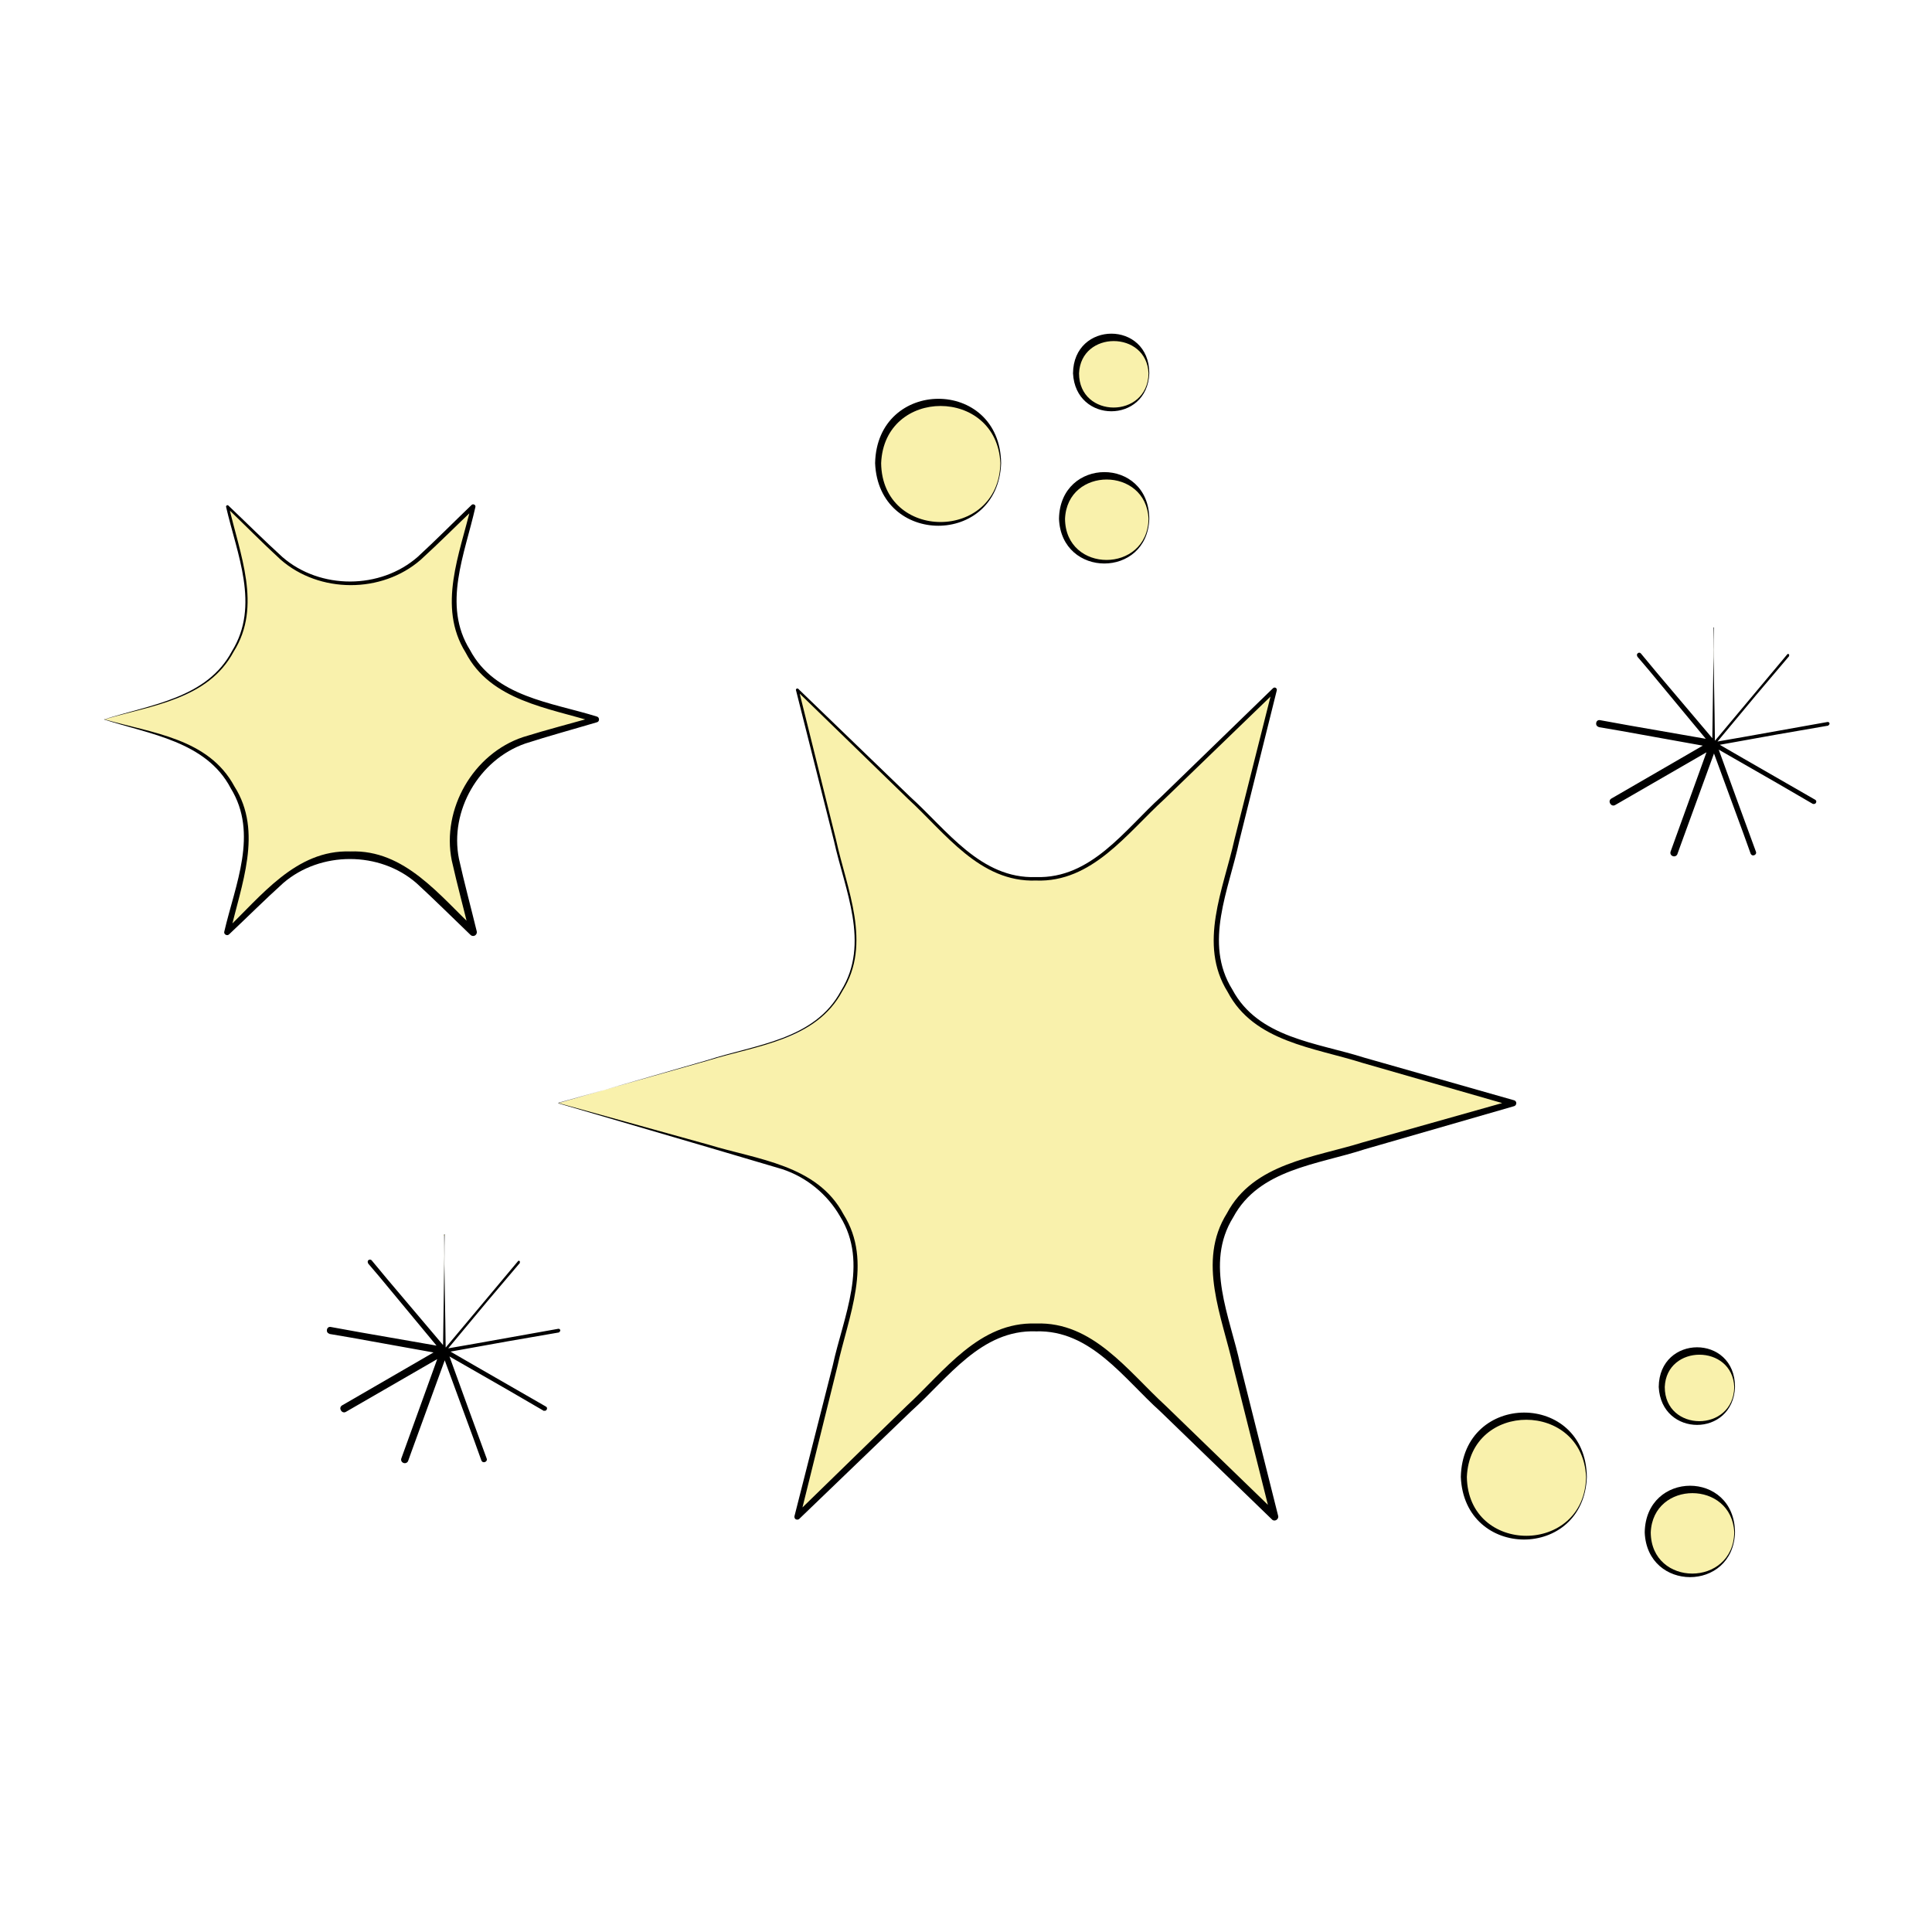
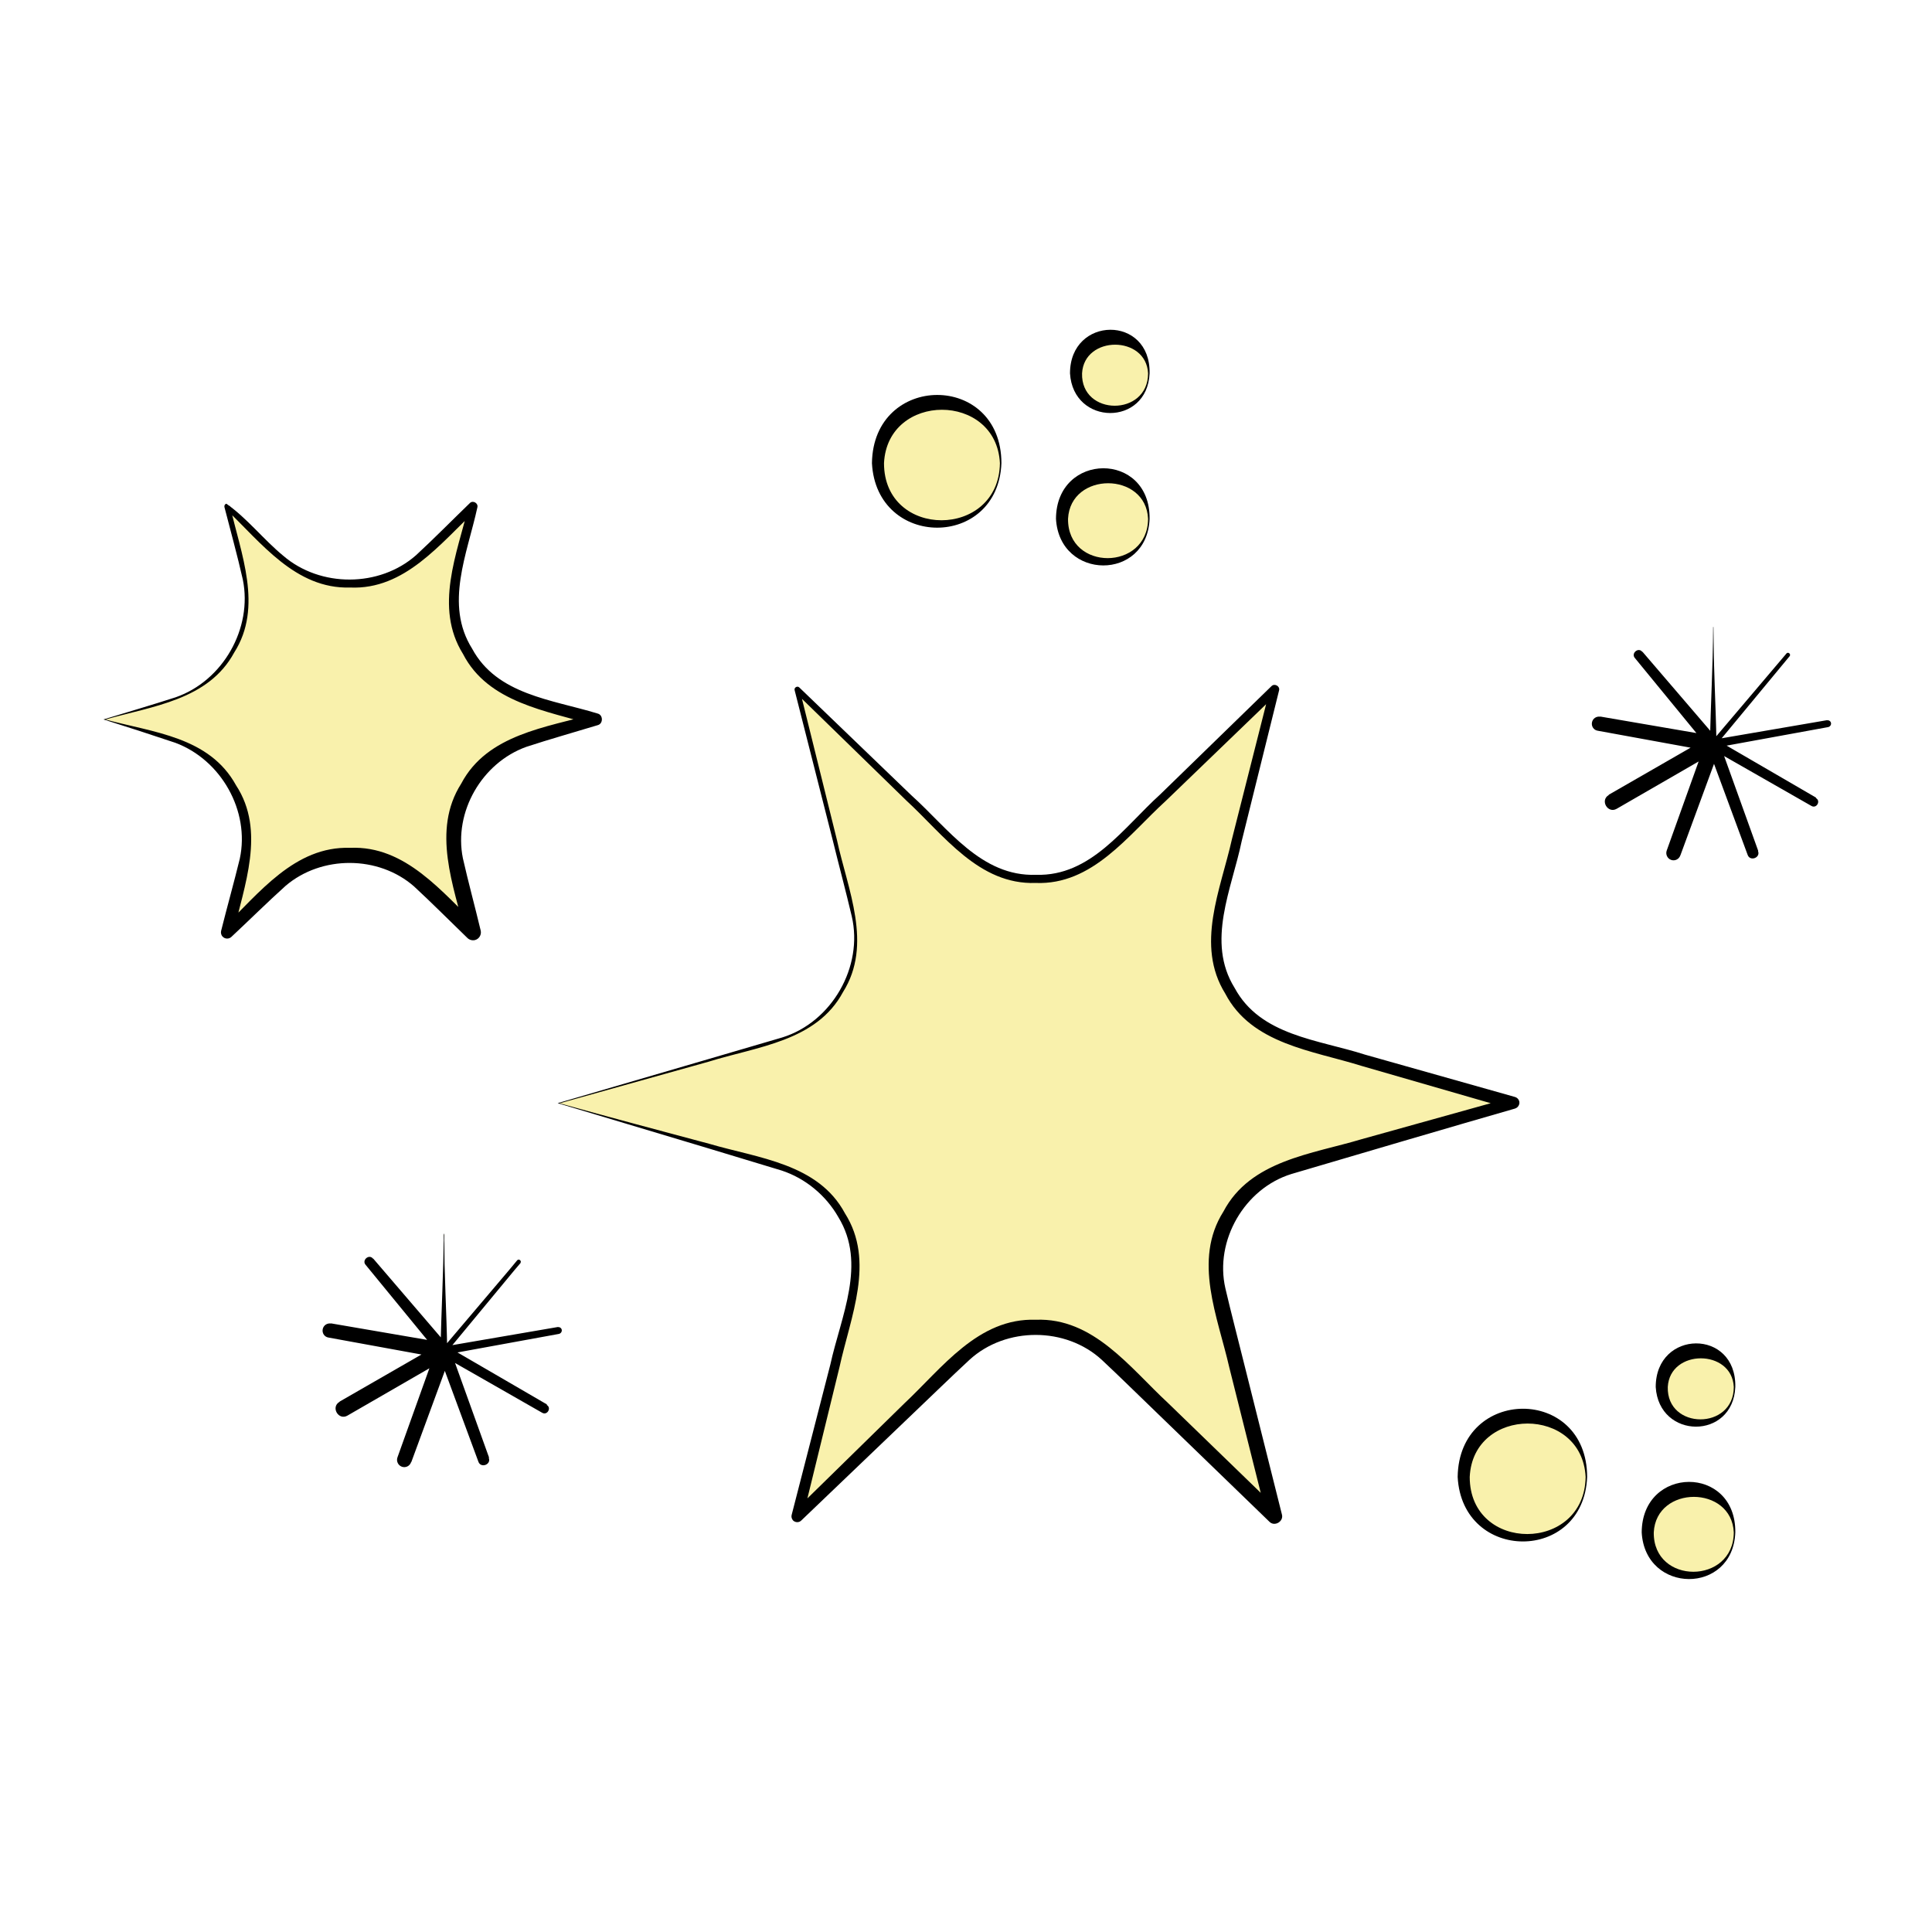
<svg xmlns="http://www.w3.org/2000/svg" id="Layer_1" data-name="Layer 1" viewBox="0 0 128.18 128.18">
  <defs>
    <style>
      .cls-1 {
        fill: #f9f1ac;
      }
    </style>
  </defs>
  <g>
    <path class="cls-1" d="M37.05,73.19l14.6-4.17c3.68-1.05,5.86-4.83,4.93-8.54l-3.69-14.72,10.91,10.56c2.75,2.66,7.12,2.66,9.86,0l10.91-10.56-3.69,14.72c-.93,3.71,1.25,7.49,4.93,8.54l14.6,4.17-14.6,4.17c-3.68,1.05-5.86,4.83-4.93,8.54l3.69,14.72-10.91-10.56c-2.75-2.66-7.12-2.66-9.86,0l-10.91,10.56,3.69-14.72c.93-3.71-1.25-7.49-4.93-8.54l-14.6-4.17Z" />
-     <path d="M37.03,73.19l9.92-2.86c3.16-1.03,7.12-1.34,8.85-4.6,1.95-3.13.24-6.7-.47-9.94,0,0-2.52-10-2.52-10-.03-.08.09-.15.15-.09,0,0,7.42,7.16,7.42,7.16,2.45,2.21,4.69,5.46,8.35,5.33,3.67.12,5.88-3.13,8.33-5.35,0,0,7.4-7.18,7.4-7.18.06-.06.15-.06.21,0,.04.04.05.09.04.14l-2.49,10c-.68,3.22-2.39,6.75-.46,9.85,1.72,3.23,5.62,3.52,8.75,4.52,0,0,9.91,2.82,9.91,2.82.12.02.21.13.17.26-.02.07-.07.12-.14.14l-9.91,2.86c-3.11,1.02-7,1.31-8.72,4.51-1.92,3.09-.21,6.6.47,9.8,0,0,2.51,10.01,2.51,10.01.06.23-.24.42-.41.24,0,0-7.41-7.17-7.41-7.17-2.44-2.19-4.62-5.42-8.25-5.31-3.63-.13-5.83,3.1-8.27,5.29,0,0-7.43,7.15-7.43,7.15-.07.07-.2.07-.27,0-.05-.05-.06-.12-.05-.18l2.54-10c.7-3.23,2.42-6.76.49-9.88-.84-1.47-2.23-2.61-3.84-3.14l-4.97-1.47-9.89-2.9h0ZM37.08,73.19l9.95,2.76c3.2.98,7.18,1.32,8.93,4.61,1.99,3.16.31,6.81-.4,10.09,0,0-2.48,10.01-2.48,10.01l-.32-.18,7.39-7.2c2.49-2.29,4.81-5.6,8.58-5.47,3.77-.14,6.1,3.16,8.6,5.45,0,0,7.41,7.18,7.41,7.18l-.41.24-2.51-10.01c-.73-3.3-2.42-6.98-.42-10.17,1.76-3.33,5.79-3.7,9.02-4.71,0,0,9.93-2.8,9.93-2.8v.38h-.04s-9.91-2.85-9.91-2.85c-3.21-1.02-7.21-1.39-8.95-4.71-1.98-3.18-.28-6.82.45-10.11,0,0,2.52-9.99,2.52-9.99l.25.14-7.42,7.17c-2.48,2.26-4.79,5.54-8.52,5.4-3.73.13-6.02-3.16-8.5-5.43,0,0-7.4-7.19-7.4-7.19l.15-.09,2.49,10.01c.71,3.27,2.4,6.89.42,10.03-1.75,3.28-5.71,3.61-8.9,4.61,0,0-9.92,2.8-9.92,2.8h0Z" />
+     <path d="M37,73.19l9.92-2.9,4.98-1.46c3.29-1.02,5.39-4.69,4.61-8.04-.39-1.66-.84-3.33-1.25-5l-2.54-10c-.05-.17.18-.31.31-.18,0,0,7.43,7.15,7.43,7.15,2.44,2.19,4.64,5.41,8.28,5.28,3.63.11,5.8-3.13,8.23-5.33,0,0,7.39-7.19,7.39-7.19.2-.2.58,0,.5.29,0,0-2.48,10-2.48,10-.66,3.18-2.37,6.67-.47,9.73,1.71,3.18,5.55,3.43,8.65,4.43,0,0,9.92,2.8,9.92,2.8.23.05.38.28.31.5-.04.14-.15.24-.28.28-3.53,1.01-11.45,3.34-14.83,4.34-3.11.96-5.11,4.42-4.38,7.59.38,1.63.83,3.33,1.24,4.99l2.51,10.01c.13.46-.49.83-.83.48,0,0-7.41-7.17-7.41-7.17-1.23-1.18-2.48-2.42-3.7-3.56-2.39-2.21-6.37-2.22-8.78-.02-1.23,1.14-2.48,2.36-3.72,3.54l-7.45,7.13c-.15.15-.39.14-.54,0-.09-.1-.13-.24-.1-.36,0,0,2.57-9.99,2.57-9.99.7-3.2,2.43-6.68.53-9.78-.82-1.44-2.18-2.57-3.76-3.09l-4.99-1.51-9.87-2.96h0ZM37.1,73.19c3.35.94,6.69,1.82,9.97,2.7,3.23.95,7.22,1.3,8.99,4.61,2.02,3.18.36,6.88-.36,10.19,0,0-2.45,10.02-2.45,10.02,0,0-.63-.37-.63-.37l7.37-7.22c2.51-2.35,4.9-5.69,8.73-5.56,3.83-.15,6.25,3.19,8.77,5.52,0,0,7.41,7.18,7.41,7.18,0,0-.83.48-.83.48l-2.51-10.01c-.76-3.35-2.44-7.11-.39-10.35,1.79-3.4,5.88-3.81,9.17-4.8,0,0,9.94-2.77,9.94-2.77v.77h-.04s-9.9-2.86-9.9-2.86c-3.25-1.02-7.3-1.44-9.05-4.8-2-3.22-.3-6.91.44-10.23,0,0,2.53-9.99,2.53-9.99l.5.29-7.43,7.16c-2.5,2.28-4.85,5.58-8.62,5.43-3.77.13-6.09-3.18-8.58-5.47,0,0-7.39-7.2-7.39-7.2,0,0,.31-.18.31-.18l2.48,10.01c.71,3.28,2.39,6.92.4,10.08-1.76,3.28-5.73,3.62-8.92,4.62,0,0-9.92,2.77-9.92,2.77h0Z" />
  </g>
  <g>
    <path class="cls-1" d="M6.92,47.73l4.32-1.23c3.68-1.05,5.86-4.83,4.93-8.54l-1.09-4.35,3.22,3.12c2.75,2.66,7.12,2.66,9.86,0l3.22-3.12-1.09,4.35c-.93,3.71,1.25,7.49,4.93,8.54l4.32,1.23-4.32,1.23c-3.68,1.05-5.86,4.83-4.93,8.54l1.09,4.35-3.22-3.12c-2.75-2.66-7.12-2.66-9.86,0l-3.22,3.12,1.09-4.35c.93-3.71-1.25-7.49-4.93-8.54l-4.32-1.23Z" />
-     <path d="M6.9,47.73c3.05-.98,6.83-1.39,8.49-4.53,1.87-3.02.33-6.44-.39-9.57-.02-.08.09-.15.15-.09,1.2,1.14,2.38,2.32,3.59,3.42,2.5,2.17,6.5,2.16,8.98-.02,1.21-1.11,2.38-2.3,3.57-3.44.1-.1.29,0,.25.14-.69,3.1-2.22,6.5-.36,9.48,1.66,3.12,5.37,3.47,8.42,4.42.19.05.19.34,0,.38-1.58.47-3.2.91-4.75,1.41-3.07,1.07-5.04,4.46-4.4,7.65.35,1.58.79,3.21,1.18,4.81.03.13-.05.27-.18.3-.08.02-.17,0-.23-.06-1.19-1.14-2.38-2.33-3.58-3.43-2.45-2.14-6.37-2.14-8.84-.02-1.21,1.09-2.4,2.28-3.6,3.41-.13.13-.37,0-.32-.18.72-3.11,2.28-6.5.43-9.51-1.63-3.12-5.42-3.59-8.42-4.57h0ZM6.95,47.73c3.14.91,6.88,1.25,8.6,4.44,1.93,3.03.43,6.57-.28,9.73,0,0-.32-.18-.32-.18,2.37-2.24,4.66-5.35,8.29-5.23,3.63-.14,5.94,2.96,8.33,5.19,0,0-.41.24-.41.24-.39-1.62-.82-3.19-1.19-4.84-.68-3.41,1.43-7.08,4.74-8.18,1.61-.5,3.2-.91,4.8-1.36v.38h-.04c-3.1-.96-6.92-1.43-8.58-4.63-1.9-3.06-.37-6.57.37-9.73,0,0,.25.14.25.14-1.2,1.14-2.36,2.31-3.6,3.44-2.58,2.25-6.73,2.24-9.3-.02-1.23-1.13-2.39-2.31-3.58-3.46l.15-.09c.71,3.15,2.23,6.65.32,9.67-1.69,3.16-5.43,3.56-8.54,4.48h0Z" />
+     <path d="M6.87,47.73c1.57-.48,3.22-.96,4.79-1.47,3.13-1.09,5.11-4.57,4.45-7.81-.36-1.6-.81-3.21-1.22-4.81-.02-.1.03-.2.13-.22,1.35.94,2.49,2.4,3.77,3.45,2.46,2.12,6.39,2.11,8.82-.04,1.19-1.1,2.37-2.3,3.56-3.45.2-.21.58,0,.5.29-.67,3.08-2.19,6.42-.35,9.36,1.65,3.07,5.3,3.38,8.33,4.31.37.09.38.67.01.77-1.58.48-3.22.94-4.74,1.44-2.95,1.06-4.83,4.32-4.21,7.39.35,1.55.8,3.2,1.18,4.79.07.28-.1.57-.38.64-.18.04-.36-.01-.49-.13-1.18-1.14-2.38-2.35-3.55-3.43-2.35-2.06-6.13-2.08-8.52-.04-1.19,1.07-2.4,2.27-3.6,3.39-.16.15-.42.15-.58-.02-.1-.1-.13-.25-.1-.38.4-1.6.86-3.23,1.24-4.79.68-3.17-1.24-6.56-4.28-7.69-1.58-.53-3.24-1.07-4.77-1.55h0ZM6.97,47.73c3.21.87,6.92,1.15,8.69,4.37,1.99,3.04.53,6.67-.19,9.86,0,0-.68-.39-.68-.39,2.39-2.29,4.75-5.44,8.44-5.32,3.69-.16,6.11,2.97,8.52,5.24,0,0-.87.5-.87.5-.78-3.22-2.26-6.89-.28-10,1.73-3.28,5.65-3.72,8.84-4.64,0,0,0,.77,0,.77,0,0-.04-.01-.04-.01-3.13-.96-7.01-1.48-8.68-4.72-1.93-3.1-.39-6.66.38-9.85,0,0,.5.29.5.29-2.39,2.22-4.74,5.31-8.37,5.15-3.63.11-5.91-2.99-8.28-5.24,0,0,.31-.18.31-.18.71,3.16,2.21,6.7.28,9.73-1.71,3.16-5.43,3.56-8.56,4.45h0Z" />
  </g>
  <g>
    <polygon class="cls-1" points="113.68 41.65 113.69 49.33 118.63 43.45 113.7 49.34 121.26 48.01 113.7 49.35 120.35 53.19 113.69 49.36 116.31 56.58 113.68 49.36 111.05 56.58 113.67 49.36 107.01 53.19 113.66 49.35 106.1 48.01 113.66 49.34 108.73 43.45 113.67 49.33 113.68 41.65" />
-     <path d="M113.68,41.62l.05,7.71-.08-.03,4.93-5.89c.05-.07.17.02.11.09,0,0-4.91,5.9-4.91,5.9l-.09-.15,7.56-1.35c.06-.01.12.03.13.09.01.06-.03.12-.09.13l-7.56,1.36.04-.25,6.66,3.83c.17.09.02.36-.15.26,0,0-6.66-3.82-6.66-3.82l.24-.2,2.64,7.21c.08.22-.27.35-.34.13,0,0-2.65-7.21-2.65-7.21h.38l-2.6,7.23c-.04.12-.18.19-.31.14-.13-.05-.19-.18-.14-.31l2.61-7.22.36.3-6.65,3.84c-.27.16-.53-.27-.25-.43,0,0,6.65-3.85,6.65-3.85l.08.46-7.56-1.36c-.29-.05-.22-.51.08-.45,0,0,7.56,1.37,7.56,1.37l-.18.31-4.9-5.91c-.13-.14.1-.35.23-.19,0,0,4.91,5.91,4.91,5.91l-.18.07.11-7.71h0ZM113.68,41.67c0,2.6.08,5.14.1,7.66,0,.1-.13.14-.18.07,0,0-4.98-5.85-4.98-5.85l.23-.19,4.96,5.86c.12.13-.01.34-.18.31,0,0-7.57-1.29-7.57-1.29l.08-.45,7.57,1.32c.23.03.28.36.08.46,0,0-6.65,3.85-6.65,3.85l-.25-.43,6.66-3.83c.12-.07.27-.03.34.09.04.07.04.14.02.21l-2.63,7.22-.45-.16,2.67-7.2c.06-.17.32-.17.38,0,0,0,2.62,7.22,2.62,7.22l-.34.13-2.6-7.23c-.03-.09.01-.18.1-.21.05-.02.1-.01.14.01l6.65,3.85-.15.26-6.64-3.86c-.11-.06-.08-.23.04-.25,0,0,7.57-1.32,7.57-1.32l.04.22-7.57,1.31c-.08.02-.14-.09-.09-.15l4.95-5.87.11.09-4.96,5.86s-.05.02-.07,0c-.05-.02.04-7.66.02-7.69h0Z" />
+     <path d="M113.68,41.6l.1,7.73-.17-.06,4.91-5.91c.11-.14.33.04.21.18,0,0-4.9,5.92-4.9,5.92l-.17-.3,7.56-1.37c.12-.02.24.06.26.18s-.06.24-.19.27l-7.56,1.38.09-.49,6.66,3.82c.34.19.04.72-.3.52,0,0-6.67-3.81-6.67-3.81l.48-.4,2.65,7.21c.17.44-.53.7-.69.25,0,0-2.66-7.2-2.66-7.2h.75l-2.56,7.24c-.09.25-.36.38-.61.29-.25-.09-.38-.37-.29-.62,0,0,2.59-7.23,2.59-7.23l.74.62-6.65,3.84c-.59.34-1.12-.56-.53-.91,0,0,6.66-3.83,6.66-3.83l.17.94-7.56-1.38c-.26-.04-.43-.29-.38-.55.05-.26.29-.42.55-.38,0,0,7.55,1.39,7.55,1.39l-.38.66-4.87-5.94c-.28-.31.23-.75.49-.41,0,0,4.85,5.95,4.86,5.95,0,0-.37.13-.37.13.04-2.58.2-5.18.21-7.73h0ZM113.68,41.7c0,2.57.16,5.09.2,7.63.01.19-.25.28-.37.13,0,0-5.03-5.81-5.03-5.81,0,0,.49-.41.49-.41l5,5.83c.15.17.13.43-.04.57-.1.08-.22.11-.34.09,0,0-7.58-1.27-7.58-1.27l.16-.92,7.57,1.3c.28.05.46.31.41.59-.03.15-.12.28-.25.35l-6.64,3.86-.53-.91,6.66-3.83c.25-.14.56-.06.71.19.08.14.09.3.04.44l-2.65,7.21-.9-.33,2.71-7.19c.11-.35.64-.34.75,0,0,0,2.6,7.23,2.6,7.23,0,0-.69.25-.69.25l-2.59-7.23c-.06-.17.02-.36.2-.43.1-.04.2-.02.28.02l6.64,3.86s-.3.52-.3.52l-6.63-3.87c-.22-.11-.15-.46.09-.49,0,0,7.57-1.3,7.57-1.3l.08.45-7.57,1.28c-.16.04-.28-.18-.17-.3,0,0,4.97-5.86,4.97-5.86l.21.18-4.98,5.85c-.05.07-.17.02-.17-.06,0,0,.09-7.63.09-7.63h0Z" />
  </g>
  <g>
    <polygon class="cls-1" points="29.47 81.91 29.48 89.59 34.42 83.71 29.49 89.6 37.05 88.27 29.49 89.61 36.14 93.46 29.48 89.62 32.1 96.84 29.47 89.63 26.84 96.84 29.46 89.62 22.8 93.46 29.45 89.61 21.89 88.27 29.45 89.6 24.52 83.71 29.46 89.59 29.47 81.91" />
-     <path d="M29.47,81.88l.05,7.71-.08-.03,4.93-5.89c.05-.07.17.02.11.09,0,0-4.91,5.9-4.91,5.9l-.09-.15,7.56-1.35c.06-.01.12.03.13.09s-.03.12-.09.13l-7.56,1.36.04-.25,6.66,3.83c.17.09.02.36-.15.26,0,0-6.66-3.82-6.66-3.82l.24-.2,2.64,7.21c.08.22-.27.35-.34.13,0,0-2.65-7.21-2.65-7.21h.38l-2.6,7.23c-.04.12-.18.19-.31.14-.13-.05-.19-.18-.14-.31l2.61-7.22.36.3-6.65,3.84c-.27.16-.53-.27-.25-.43,0,0,6.65-3.85,6.65-3.85l.08.46-7.56-1.36c-.29-.05-.22-.51.08-.45,0,0,7.56,1.37,7.56,1.37l-.18.31-4.9-5.91c-.05-.06-.05-.16.02-.21s.16-.04.21.02l4.91,5.91-.18.07.11-7.71h0ZM29.47,81.93c0,2.6.08,5.14.1,7.66,0,.1-.13.14-.18.07l-4.98-5.85.23-.19,4.96,5.86c.12.13-.01.34-.18.31,0,0-7.57-1.29-7.57-1.29l.08-.45,7.57,1.32c.23.03.28.36.08.46,0,0-6.65,3.85-6.65,3.85l-.25-.43,6.66-3.83c.12-.07.27-.03.34.09.04.07.04.14.02.21l-2.63,7.22-.45-.16,2.67-7.2c.06-.17.32-.17.38,0,0,0,2.62,7.22,2.62,7.22l-.34.13-2.6-7.23c-.03-.09.01-.18.1-.21.05-.02.1-.01.14.01l6.65,3.85-.15.26-6.64-3.86c-.11-.06-.07-.23.04-.25l7.57-1.32.04.22-7.57,1.31c-.08.02-.14-.09-.09-.15,0,0,4.95-5.87,4.95-5.87l.11.09-4.96,5.86s-.05.02-.07,0c-.05-.02.04-7.66.02-7.69h0Z" />
+     <path d="M29.47,81.86l.1,7.73-.17-.06,4.91-5.91c.11-.14.33.04.21.18,0,0-4.9,5.92-4.9,5.92l-.17-.3,7.56-1.37c.12-.02.24.06.26.18s-.06.24-.19.27l-7.56,1.38.09-.49,6.66,3.82c.34.19.04.72-.3.52,0,0-6.67-3.81-6.67-3.81l.48-.4,2.65,7.21c.17.44-.53.7-.69.25,0,0-2.66-7.2-2.66-7.2h.75l-2.56,7.24c-.09.25-.36.38-.61.29-.25-.09-.38-.37-.29-.62,0,0,2.59-7.23,2.59-7.23l.74.62-6.65,3.84c-.59.34-1.12-.56-.53-.91,0,0,6.66-3.83,6.66-3.83l.17.94-7.56-1.38c-.26-.04-.43-.29-.38-.55.05-.26.29-.42.55-.38,0,0,7.55,1.39,7.55,1.39l-.38.66-4.87-5.94c-.28-.31.23-.75.49-.41,0,0,4.85,5.95,4.85,5.95l-.37.13c.04-2.58.2-5.18.21-7.73h0ZM29.47,81.96c0,2.57.16,5.09.2,7.63.01.19-.25.28-.37.13,0,0-5.03-5.81-5.03-5.81l.49-.41,5,5.83c.25.28-.02.75-.38.66,0,0-7.58-1.27-7.58-1.27l.16-.92,7.57,1.3c.46.06.57.73.17.94,0,0-6.64,3.86-6.64,3.86l-.53-.91,6.66-3.83c.25-.14.56-.06.71.19.08.14.09.3.04.44l-2.65,7.21s-.9-.33-.9-.33l2.71-7.19c.11-.35.64-.34.75,0,0,0,2.6,7.23,2.6,7.23,0,0-.69.25-.69.25l-2.59-7.23c-.06-.17.02-.36.2-.43.1-.04.2-.02.28.02l6.64,3.86-.3.52-6.63-3.87c-.22-.11-.15-.46.09-.49,0,0,7.57-1.3,7.57-1.3,0,0,.08.45.08.45l-7.57,1.28c-.16.04-.28-.18-.17-.3,0,0,4.97-5.86,4.97-5.86,0,0,.21.18.21.18l-4.98,5.85c-.05.07-.17.02-.17-.06,0,0,.09-7.63.09-7.63h0Z" />
  </g>
  <g>
    <circle class="cls-1" cx="62.32" cy="30.73" r="4.07" />
-     <path d="M66.42,30.73c-.2,5.54-8.13,5.53-8.36,0,.12-5.68,8.28-5.71,8.36,0h0ZM66.37,30.73c-.23-5.05-7.7-5.07-7.91,0,.07,5.21,7.81,5.2,7.91,0h0Z" />
+     <path d="M66.44,30.73c-.23,5.72-8.29,5.69-8.59,0,.08-6.01,8.58-6.06,8.59,0h0ZM66.34,30.73c-.24-4.73-7.46-4.72-7.69,0,0,5.06,7.62,5.04,7.69,0h0Z" />
  </g>
  <g>
    <circle class="cls-1" cx="73.34" cy="34.42" r="2.88" />
-     <path d="M76.25,34.42c-.13,3.96-5.83,3.95-5.99,0,.07-4.12,5.95-4.14,5.99,0h0ZM76.2,34.42c-.16-3.47-5.39-3.48-5.54,0,.03,3.64,5.47,3.64,5.54,0h0Z" />
+     <path d="M76.27,34.42c-.16,4.15-5.98,4.1-6.21,0,.02-4.44,6.26-4.5,6.21,0h0ZM76.17,34.42c-.14-3.14-5.15-3.15-5.31,0-.04,3.49,5.29,3.47,5.31,0h0Z" />
  </g>
  <g>
    <circle class="cls-1" cx="73.81" cy="24.77" r="2.42" />
-     <path d="M76.25,24.77c-.13,3.35-4.89,3.36-5.06,0,.03-3.5,5.06-3.52,5.06,0h0ZM76.2,24.77c-.12-2.85-4.49-2.86-4.61,0,0,3.01,4.56,3.04,4.61,0h0Z" />
+     <path d="M76.27,24.77c-.15,3.53-5.07,3.49-5.28,0,0-3.82,5.36-3.89,5.28,0h0ZM76.17,24.77c-.12-2.53-4.24-2.54-4.38,0-.08,2.85,4.38,2.88,4.38,0h0Z" />
  </g>
  <g>
    <circle class="cls-1" cx="101.18" cy="97.99" r="4.07" />
-     <path d="M105.28,97.99c-.2,5.54-8.13,5.53-8.36,0,.12-5.68,8.28-5.71,8.36,0h0ZM105.23,97.99c-.23-5.05-7.7-5.07-7.91,0,.08,5.21,7.81,5.2,7.91,0h0Z" />
+     <path d="M105.3,97.99c-.23,5.72-8.29,5.69-8.59,0,.08-6.01,8.58-6.06,8.59,0h0ZM105.2,97.99c-.24-4.73-7.47-4.72-7.69,0,0,5.06,7.62,5.04,7.69,0h0Z" />
  </g>
  <g>
    <circle class="cls-1" cx="112.2" cy="101.67" r="2.88" />
-     <path d="M115.11,101.67c-.13,3.96-5.83,3.95-5.99,0,.07-4.12,5.95-4.14,5.99,0h0ZM115.06,101.67c-.16-3.47-5.39-3.48-5.54,0,.03,3.64,5.47,3.64,5.54,0h0Z" />
+     <path d="M115.13,101.67c-.16,4.15-5.98,4.1-6.21,0,.02-4.44,6.26-4.5,6.21,0h0ZM115.03,101.67c-.14-3.14-5.15-3.15-5.31,0-.04,3.49,5.29,3.47,5.31,0h0Z" />
  </g>
  <g>
    <circle class="cls-1" cx="112.67" cy="92.02" r="2.42" />
-     <path d="M115.11,92.02c-.13,3.35-4.89,3.36-5.06,0,.03-3.5,5.06-3.52,5.06,0h0ZM115.06,92.02c-.12-2.85-4.49-2.86-4.61,0,0,3.01,4.56,3.04,4.61,0h0Z" />
+     <path d="M115.13,92.02c-.15,3.53-5.07,3.49-5.28,0,0-3.82,5.36-3.89,5.28,0h0ZM115.03,92.02c-.12-2.53-4.24-2.54-4.38,0-.08,2.85,4.38,2.88,4.38,0h0Z" />
  </g>
</svg>
